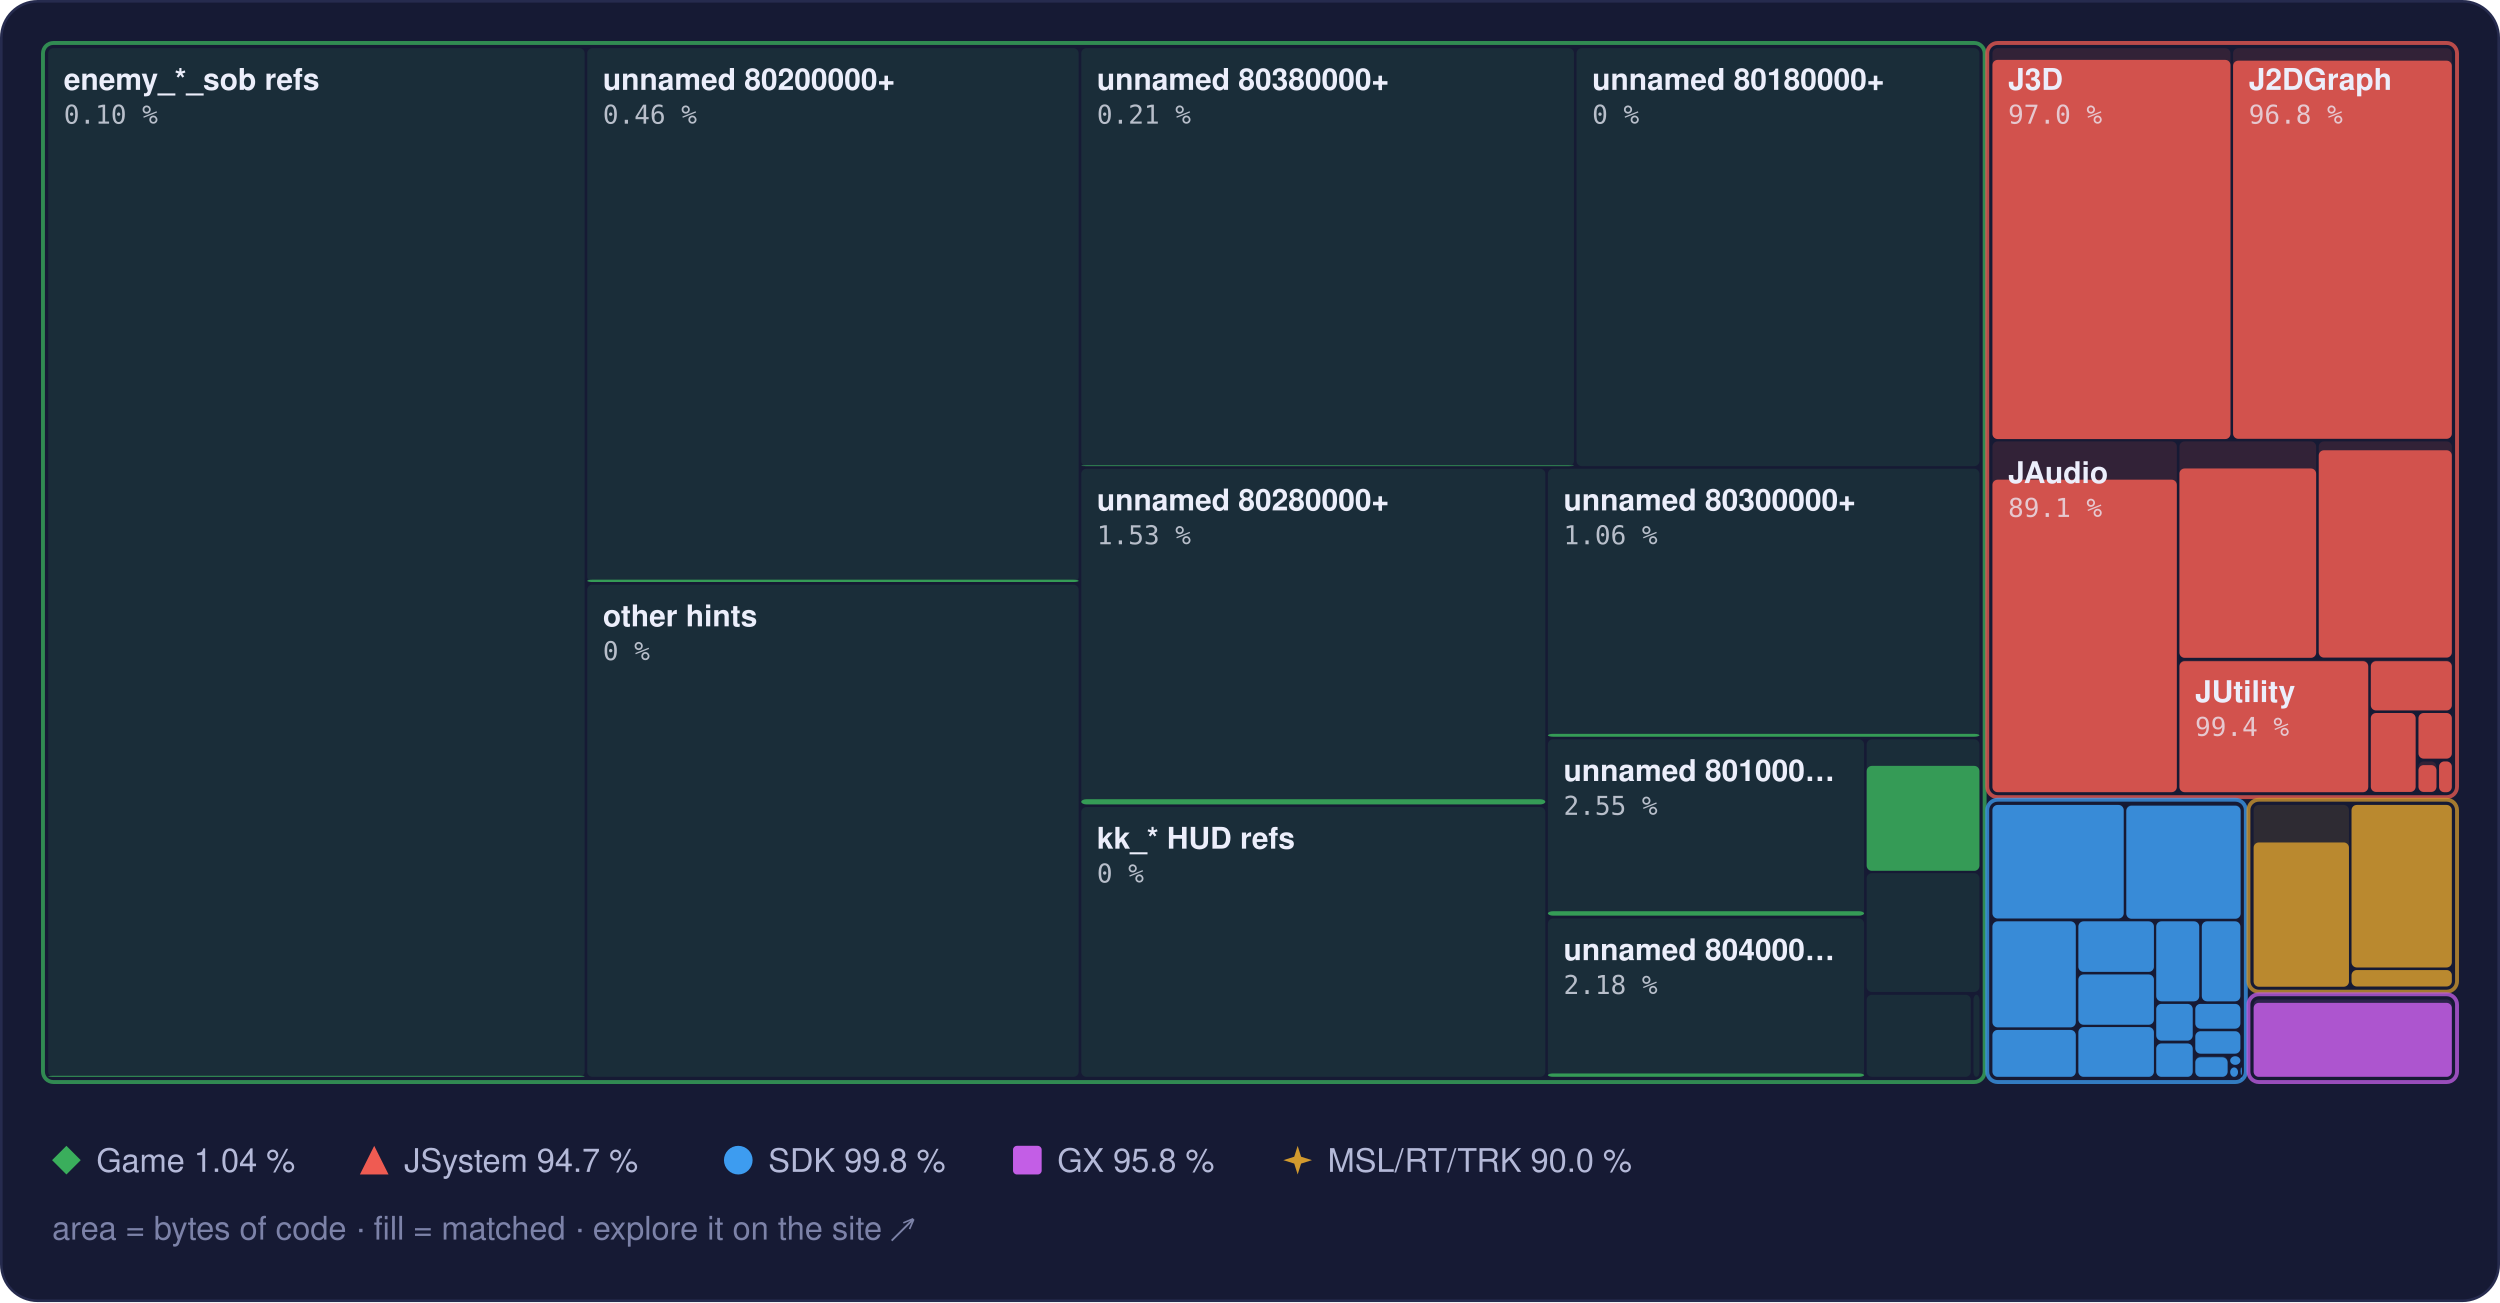
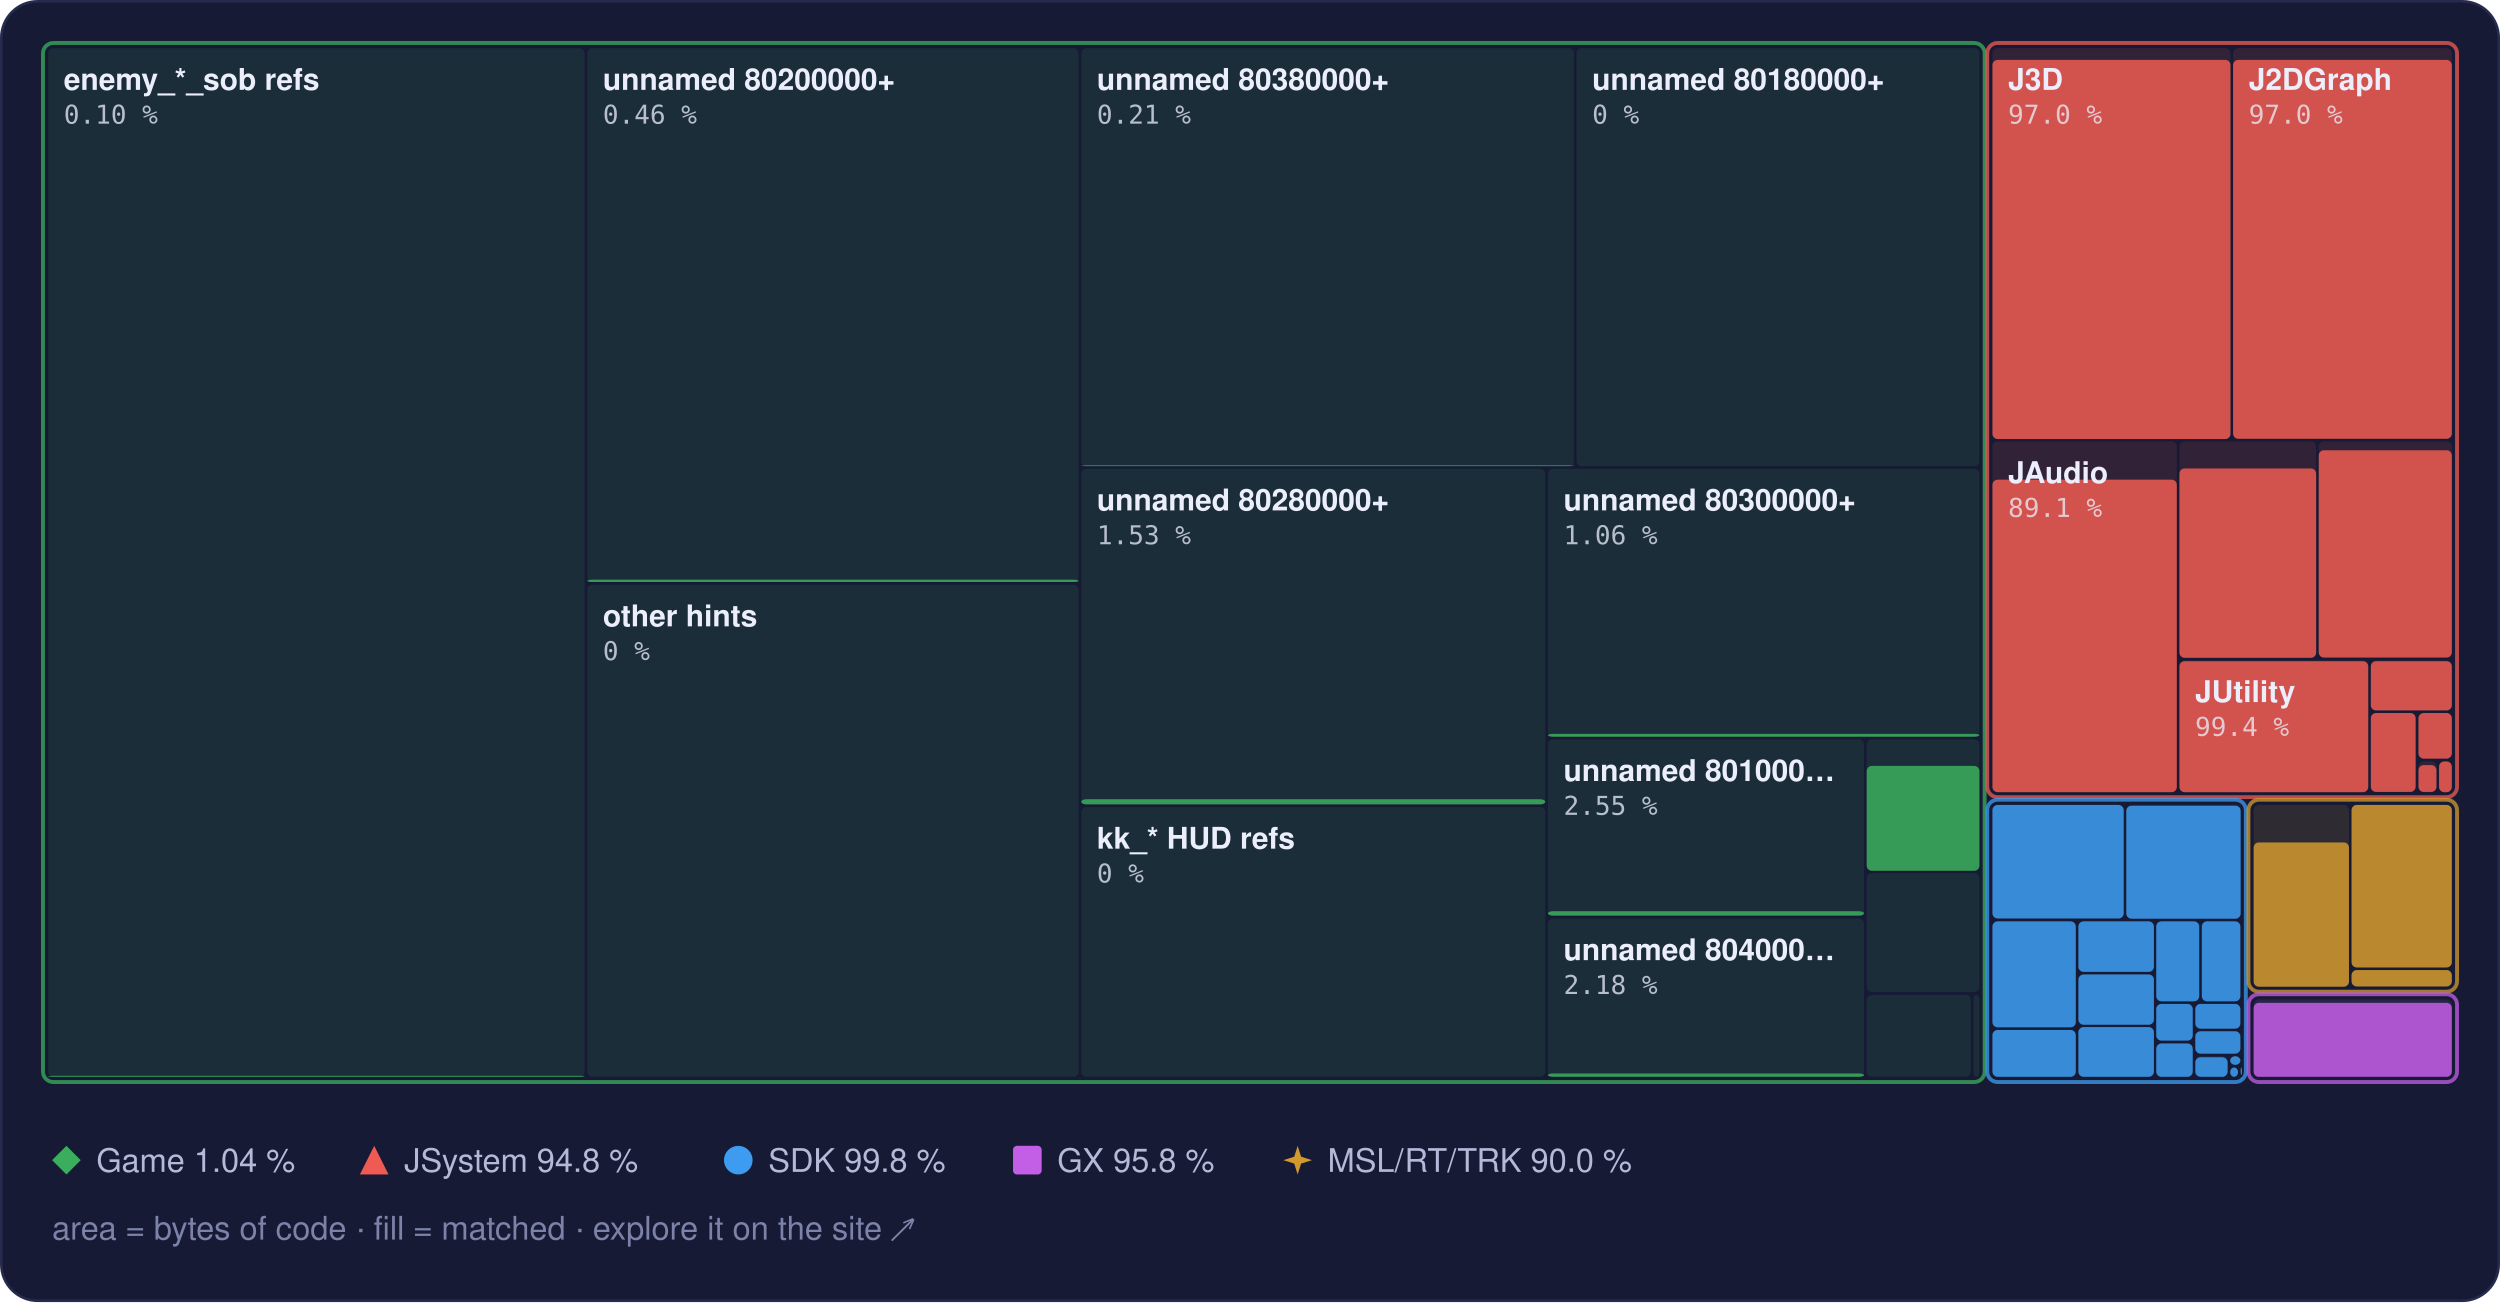
<svg xmlns="http://www.w3.org/2000/svg" width="960" height="500" viewBox="0 0 960 500" role="img" aria-label="Treemap of main.dol by library, area by bytes of code, filled to the matched share">
  <style>text { font-family: -apple-system, BlinkMacSystemFont, 'Segoe UI', Helvetica, Arial, sans-serif; } .mono { font-family: ui-monospace, SFMono-Regular, 'SF Mono', Menlo, Consolas, monospace; } .rise { transform-box: fill-box; transform-origin: 50% 100%; animation: rise 1.6s cubic-bezier(.2,.8,.2,1) .2s both; } @keyframes rise { from { transform: scaleY(0); } } @media (prefers-reduced-motion: reduce) { * { animation: none !important; } }</style>
  <rect x="0.5" y="0.5" width="959" height="499" rx="14" fill="#161a34" stroke="#262b4e" />
  <rect x="18.5" y="18.5" width="206.0" height="395.0" rx="2" fill="#3aae5c" fill-opacity="0.13" />
  <rect class="rise" x="18.5" y="413.1" width="206.0" height="0.4" rx="2" fill="#3aae5c" fill-opacity="0.85" />
  <rect x="225.5" y="18.5" width="188.7" height="205.0" rx="2" fill="#3aae5c" fill-opacity="0.13" />
  <rect class="rise" x="225.5" y="222.6" width="188.7" height="0.9" rx="2" fill="#3aae5c" fill-opacity="0.85" />
  <rect x="225.5" y="224.5" width="188.7" height="189.0" rx="2" fill="#3aae5c" fill-opacity="0.13" />
  <rect x="415.2" y="18.5" width="189.2" height="160.5" rx="2" fill="#3aae5c" fill-opacity="0.13" />
  <rect class="rise" x="415.2" y="178.7" width="189.2" height="0.3" rx="2" fill="#3aae5c" fill-opacity="0.85" />
  <rect x="605.4" y="18.5" width="154.7" height="160.5" rx="2" fill="#3aae5c" fill-opacity="0.13" />
  <rect x="415.2" y="180.0" width="178.2" height="128.9" rx="2" fill="#3aae5c" fill-opacity="0.13" />
  <rect class="rise" x="415.2" y="306.9" width="178.2" height="2.0" rx="2" fill="#3aae5c" fill-opacity="0.85" />
  <rect x="415.2" y="309.9" width="178.2" height="103.6" rx="2" fill="#3aae5c" fill-opacity="0.13" />
  <rect x="594.4" y="180.0" width="165.7" height="102.9" rx="2" fill="#3aae5c" fill-opacity="0.13" />
  <rect class="rise" x="594.4" y="281.8" width="165.7" height="1.1" rx="2" fill="#3aae5c" fill-opacity="0.85" />
  <rect x="594.4" y="283.9" width="121.4" height="67.8" rx="2" fill="#3aae5c" fill-opacity="0.13" />
  <rect class="rise" x="594.4" y="349.9" width="121.4" height="1.7" rx="2" fill="#3aae5c" fill-opacity="0.85" />
  <rect x="594.4" y="352.7" width="121.4" height="60.8" rx="2" fill="#3aae5c" fill-opacity="0.13" />
  <rect class="rise" x="594.4" y="412.2" width="121.4" height="1.3" rx="2" fill="#3aae5c" fill-opacity="0.85" />
  <rect x="716.8" y="283.9" width="43.3" height="50.4" rx="2" fill="#3aae5c" fill-opacity="0.13" />
  <rect class="rise" x="716.8" y="294.1" width="43.3" height="40.3" rx="2" fill="#3aae5c" fill-opacity="0.85" />
  <rect x="716.8" y="335.3" width="43.3" height="45.6" rx="2" fill="#3aae5c" fill-opacity="0.13" />
  <rect x="716.8" y="382.0" width="40.0" height="31.5" rx="2" fill="#3aae5c" fill-opacity="0.13" />
  <rect x="757.8" y="382.0" width="2.3" height="31.5" rx="2" fill="#3aae5c" fill-opacity="0.13" />
  <rect x="16.5" y="16.5" width="745.6" height="399.0" rx="4" fill="none" stroke="#3aae5c" stroke-opacity="0.75" stroke-width="1.5" />
  <rect x="765.1" y="18.5" width="91.4" height="150.0" rx="2" fill="#ef5b52" fill-opacity="0.13" />
  <rect class="rise" x="765.1" y="23.0" width="91.4" height="145.6" rx="2" fill="#ef5b52" fill-opacity="0.85" />
  <rect x="857.5" y="18.5" width="84.0" height="150.0" rx="2" fill="#ef5b52" fill-opacity="0.13" />
-   <rect class="rise" x="857.5" y="23.3" width="84.0" height="145.2" rx="2" fill="#ef5b52" fill-opacity="0.85" />
+   <rect class="rise" x="857.5" y="23.0" width="84.0" height="145.5" rx="2" fill="#ef5b52" fill-opacity="0.85" />
  <rect x="765.1" y="169.5" width="70.8" height="134.6" rx="2" fill="#ef5b52" fill-opacity="0.13" />
  <rect class="rise" x="765.1" y="184.2" width="70.8" height="120.0" rx="2" fill="#ef5b52" fill-opacity="0.85" />
  <rect x="836.9" y="169.5" width="52.5" height="83.1" rx="2" fill="#ef5b52" fill-opacity="0.13" />
  <rect class="rise" x="836.9" y="179.9" width="52.5" height="72.7" rx="2" fill="#ef5b52" fill-opacity="0.85" />
  <rect x="890.4" y="169.5" width="51.1" height="83.1" rx="2" fill="#ef5b52" fill-opacity="0.13" />
  <rect class="rise" x="890.4" y="172.9" width="51.1" height="79.6" rx="2" fill="#ef5b52" fill-opacity="0.85" />
  <rect x="836.9" y="253.6" width="72.5" height="50.6" rx="2" fill="#ef5b52" fill-opacity="0.13" />
  <rect class="rise" x="836.9" y="253.9" width="72.5" height="50.3" rx="2" fill="#ef5b52" fill-opacity="0.85" />
  <rect x="910.4" y="253.6" width="31.1" height="19.2" rx="2" fill="#ef5b52" fill-opacity="0.13" />
  <rect class="rise" x="910.4" y="253.9" width="31.1" height="18.9" rx="2" fill="#ef5b52" fill-opacity="0.85" />
  <rect x="910.4" y="273.8" width="17.2" height="30.3" rx="2" fill="#ef5b52" fill-opacity="0.13" />
  <rect class="rise" x="910.4" y="273.8" width="17.2" height="30.3" rx="2" fill="#ef5b52" fill-opacity="0.85" />
  <rect x="928.7" y="273.8" width="12.8" height="17.6" rx="2" fill="#ef5b52" fill-opacity="0.13" />
  <rect class="rise" x="928.7" y="273.8" width="12.8" height="17.5" rx="2" fill="#ef5b52" fill-opacity="0.85" />
  <rect x="928.7" y="292.4" width="6.9" height="11.8" rx="2" fill="#ef5b52" fill-opacity="0.13" />
  <rect class="rise" x="928.7" y="293.8" width="6.9" height="10.3" rx="2" fill="#ef5b52" fill-opacity="0.85" />
  <rect x="936.6" y="292.4" width="4.9" height="11.8" rx="2" fill="#ef5b52" fill-opacity="0.13" />
  <rect class="rise" x="936.6" y="292.4" width="4.9" height="11.8" rx="2" fill="#ef5b52" fill-opacity="0.85" />
  <rect x="763.1" y="16.5" width="180.4" height="289.6" rx="4" fill="none" stroke="#ef5b52" stroke-opacity="0.75" stroke-width="1.5" />
  <rect x="765.1" y="309.1" width="50.4" height="43.6" rx="2" fill="#3d9cf0" fill-opacity="0.13" />
  <rect class="rise" x="765.1" y="309.1" width="50.4" height="43.6" rx="2" fill="#3d9cf0" fill-opacity="0.85" />
  <rect x="816.5" y="309.1" width="43.9" height="43.6" rx="2" fill="#3d9cf0" fill-opacity="0.13" />
  <rect class="rise" x="816.5" y="309.4" width="43.9" height="43.4" rx="2" fill="#3d9cf0" fill-opacity="0.85" />
  <rect x="765.1" y="353.8" width="32.0" height="40.7" rx="2" fill="#3d9cf0" fill-opacity="0.13" />
  <rect class="rise" x="765.1" y="353.8" width="32.0" height="40.7" rx="2" fill="#3d9cf0" fill-opacity="0.85" />
  <rect x="765.1" y="395.5" width="32.0" height="18.0" rx="2" fill="#3d9cf0" fill-opacity="0.13" />
  <rect class="rise" x="765.1" y="395.5" width="32.0" height="18.0" rx="2" fill="#3d9cf0" fill-opacity="0.85" />
  <rect x="798.1" y="353.8" width="29.0" height="19.4" rx="2" fill="#3d9cf0" fill-opacity="0.13" />
  <rect class="rise" x="798.1" y="353.8" width="29.0" height="19.4" rx="2" fill="#3d9cf0" fill-opacity="0.85" />
  <rect x="798.1" y="374.2" width="29.0" height="19.3" rx="2" fill="#3d9cf0" fill-opacity="0.13" />
  <rect class="rise" x="798.1" y="374.2" width="29.0" height="19.3" rx="2" fill="#3d9cf0" fill-opacity="0.85" />
  <rect x="798.1" y="394.4" width="29.0" height="19.1" rx="2" fill="#3d9cf0" fill-opacity="0.13" />
  <rect class="rise" x="798.1" y="394.4" width="29.0" height="19.1" rx="2" fill="#3d9cf0" fill-opacity="0.85" />
  <rect x="828.0" y="353.8" width="16.5" height="30.7" rx="2" fill="#3d9cf0" fill-opacity="0.13" />
  <rect class="rise" x="828.0" y="353.8" width="16.5" height="30.7" rx="2" fill="#3d9cf0" fill-opacity="0.85" />
  <rect x="845.5" y="353.8" width="14.8" height="30.7" rx="2" fill="#3d9cf0" fill-opacity="0.13" />
  <rect class="rise" x="845.5" y="353.8" width="14.8" height="30.7" rx="2" fill="#3d9cf0" fill-opacity="0.85" />
  <rect x="828.0" y="385.5" width="14.0" height="14.1" rx="2" fill="#3d9cf0" fill-opacity="0.13" />
  <rect class="rise" x="828.0" y="385.5" width="14.0" height="14.1" rx="2" fill="#3d9cf0" fill-opacity="0.85" />
  <rect x="828.0" y="400.7" width="14.0" height="12.8" rx="2" fill="#3d9cf0" fill-opacity="0.13" />
  <rect class="rise" x="828.0" y="400.7" width="14.0" height="12.8" rx="2" fill="#3d9cf0" fill-opacity="0.85" />
  <rect x="843.0" y="385.5" width="17.3" height="9.5" rx="2" fill="#3d9cf0" fill-opacity="0.13" />
  <rect class="rise" x="843.0" y="385.5" width="17.3" height="9.5" rx="2" fill="#3d9cf0" fill-opacity="0.85" />
  <rect x="843.0" y="396.0" width="17.3" height="8.6" rx="2" fill="#3d9cf0" fill-opacity="0.13" />
  <rect class="rise" x="843.0" y="396.0" width="17.3" height="8.6" rx="2" fill="#3d9cf0" fill-opacity="0.85" />
  <rect x="843.0" y="405.6" width="12.4" height="7.9" rx="2" fill="#3d9cf0" fill-opacity="0.13" />
  <rect class="rise" x="843.0" y="406.0" width="12.4" height="7.5" rx="2" fill="#3d9cf0" fill-opacity="0.85" />
  <rect x="856.4" y="405.6" width="3.9" height="3.3" rx="2" fill="#3d9cf0" fill-opacity="0.13" />
  <rect class="rise" x="856.4" y="405.6" width="3.9" height="3.3" rx="2" fill="#3d9cf0" fill-opacity="0.85" />
  <rect x="856.4" y="409.9" width="3.0" height="3.6" rx="2" fill="#3d9cf0" fill-opacity="0.13" />
  <rect class="rise" x="856.4" y="409.9" width="3.0" height="3.6" rx="2" fill="#3d9cf0" fill-opacity="0.85" />
  <rect x="860.4" y="409.9" width="0.5" height="2.9" rx="2" fill="#3d9cf0" fill-opacity="0.13" />
  <rect class="rise" x="860.4" y="409.9" width="0.5" height="2.9" rx="2" fill="#3d9cf0" fill-opacity="0.85" />
  <rect x="860.4" y="413.8" width="0.5" height="0.5" rx="2" fill="#3d9cf0" fill-opacity="0.13" />
  <rect class="rise" x="860.4" y="413.8" width="0.5" height="0.5" rx="2" fill="#3d9cf0" fill-opacity="0.85" />
  <rect x="763.1" y="307.1" width="99.3" height="108.4" rx="4" fill="none" stroke="#3d9cf0" stroke-opacity="0.75" stroke-width="1.5" />
  <rect x="865.4" y="309.1" width="36.6" height="69.7" rx="2" fill="#d29a2e" fill-opacity="0.13" />
  <rect class="rise" x="865.4" y="323.5" width="36.6" height="55.4" rx="2" fill="#d29a2e" fill-opacity="0.85" />
  <rect x="903.0" y="309.1" width="38.5" height="62.4" rx="2" fill="#d29a2e" fill-opacity="0.13" />
  <rect class="rise" x="903.0" y="309.1" width="38.5" height="62.4" rx="2" fill="#d29a2e" fill-opacity="0.85" />
  <rect x="903.0" y="372.5" width="38.5" height="6.3" rx="2" fill="#d29a2e" fill-opacity="0.13" />
  <rect class="rise" x="903.0" y="372.5" width="38.5" height="6.3" rx="2" fill="#d29a2e" fill-opacity="0.85" />
  <rect x="863.4" y="307.1" width="80.1" height="73.7" rx="4" fill="none" stroke="#d29a2e" stroke-opacity="0.75" stroke-width="1.5" />
  <rect x="865.4" y="383.8" width="76.1" height="29.7" rx="2" fill="#c35ee6" fill-opacity="0.13" />
  <rect class="rise" x="865.4" y="385.1" width="76.1" height="28.4" rx="2" fill="#c35ee6" fill-opacity="0.85" />
  <rect x="863.4" y="381.8" width="80.1" height="33.7" rx="4" fill="none" stroke="#c35ee6" stroke-opacity="0.75" stroke-width="1.5" />
  <text x="24.5" y="34.5" font-size="11.5" font-weight="600" fill="#eceefb">enemy_*_sob refs</text>
  <text x="24.5" y="47.5" class="mono" font-size="10" fill="#eceefb" fill-opacity="0.75">0.10 %</text>
  <text x="231.5" y="34.5" font-size="11.5" font-weight="600" fill="#eceefb">unnamed 80200000+</text>
  <text x="231.5" y="47.5" class="mono" font-size="10" fill="#eceefb" fill-opacity="0.75">0.46 %</text>
  <text x="231.5" y="240.5" font-size="11.5" font-weight="600" fill="#eceefb">other hints</text>
  <text x="231.5" y="253.5" class="mono" font-size="10" fill="#eceefb" fill-opacity="0.75">0 %</text>
  <text x="421.2" y="34.5" font-size="11.5" font-weight="600" fill="#eceefb">unnamed 80380000+</text>
  <text x="421.2" y="47.5" class="mono" font-size="10" fill="#eceefb" fill-opacity="0.75">0.21 %</text>
  <text x="611.4" y="34.5" font-size="11.5" font-weight="600" fill="#eceefb">unnamed 80180000+</text>
  <text x="611.4" y="47.5" class="mono" font-size="10" fill="#eceefb" fill-opacity="0.75">0 %</text>
  <text x="421.2" y="196.0" font-size="11.5" font-weight="600" fill="#eceefb">unnamed 80280000+</text>
  <text x="421.2" y="209.0" class="mono" font-size="10" fill="#eceefb" fill-opacity="0.75">1.53 %</text>
  <text x="421.2" y="325.9" font-size="11.5" font-weight="600" fill="#eceefb">kk_* HUD refs</text>
  <text x="421.2" y="338.9" class="mono" font-size="10" fill="#eceefb" fill-opacity="0.75">0 %</text>
  <text x="600.4" y="196.0" font-size="11.5" font-weight="600" fill="#eceefb">unnamed 80300000+</text>
  <text x="600.4" y="209.0" class="mono" font-size="10" fill="#eceefb" fill-opacity="0.75">1.06 %</text>
  <text x="600.4" y="299.9" font-size="11.5" font-weight="600" fill="#eceefb">unnamed 801000…</text>
  <text x="600.4" y="312.9" class="mono" font-size="10" fill="#eceefb" fill-opacity="0.75">2.55 %</text>
  <text x="600.4" y="368.7" font-size="11.5" font-weight="600" fill="#eceefb">unnamed 804000…</text>
  <text x="600.4" y="381.7" class="mono" font-size="10" fill="#eceefb" fill-opacity="0.75">2.18 %</text>
  <text x="771.1" y="34.5" font-size="11.5" font-weight="600" fill="#eceefb">J3D</text>
  <text x="771.1" y="47.5" class="mono" font-size="10" fill="#eceefb" fill-opacity="0.75">97.0 %</text>
  <text x="863.5" y="34.5" font-size="11.5" font-weight="600" fill="#eceefb">J2DGraph</text>
-   <text x="863.5" y="47.5" class="mono" font-size="10" fill="#eceefb" fill-opacity="0.75">96.8 %</text>
+   <text x="863.5" y="47.5" class="mono" font-size="10" fill="#eceefb" fill-opacity="0.75">97.0 %</text>
  <text x="771.1" y="185.5" font-size="11.5" font-weight="600" fill="#eceefb">JAudio</text>
  <text x="771.1" y="198.5" class="mono" font-size="10" fill="#eceefb" fill-opacity="0.75">89.1 %</text>
  <text x="842.9" y="269.6" font-size="11.5" font-weight="600" fill="#eceefb">JUtility</text>
  <text x="842.9" y="282.6" class="mono" font-size="10" fill="#eceefb" fill-opacity="0.75">99.4 %</text>
  <g fill="#3aae5c">
    <path d="M25.5 440L31 445.5L25.5 451L20 445.5Z" />
  </g>
  <text x="37" y="450" font-size="12.5" fill="#b4b9d8">Game 1.04 %</text>
  <g fill="#ef5b52">
    <path d="M143.7 440L149.2 451L138.2 451Z" />
  </g>
-   <text x="155.2" y="450" font-size="12.5" fill="#b4b9d8">JSystem 94.7 %</text>
+   <text x="155.2" y="450" font-size="12.5" fill="#b4b9d8">JSystem 94.8 %</text>
  <g fill="#3d9cf0">
    <circle cx="283.5" cy="445.5" r="5.5" />
  </g>
  <text x="295.0" y="450" font-size="12.5" fill="#b4b9d8">SDK 99.8 %</text>
  <g fill="#c35ee6">
    <rect x="389" y="440" width="11" height="11" rx="1.5" />
  </g>
  <text x="406.0" y="450" font-size="12.5" fill="#b4b9d8">GX 95.8 %</text>
  <g fill="#d29a2e">
    <path d="M498.3 440L499.62 444.18L503.8 445.5L499.62 446.82L498.3 451L496.98 446.82L492.8 445.5L496.98 444.18Z" />
  </g>
  <text x="509.8" y="450" font-size="12.5" fill="#b4b9d8">MSL/RT/TRK 90.0 %</text>
  <text x="20" y="476" font-size="12.5" fill="#7c82a8">area = bytes of code · fill = matched · explore it on the site ↗</text>
</svg>
